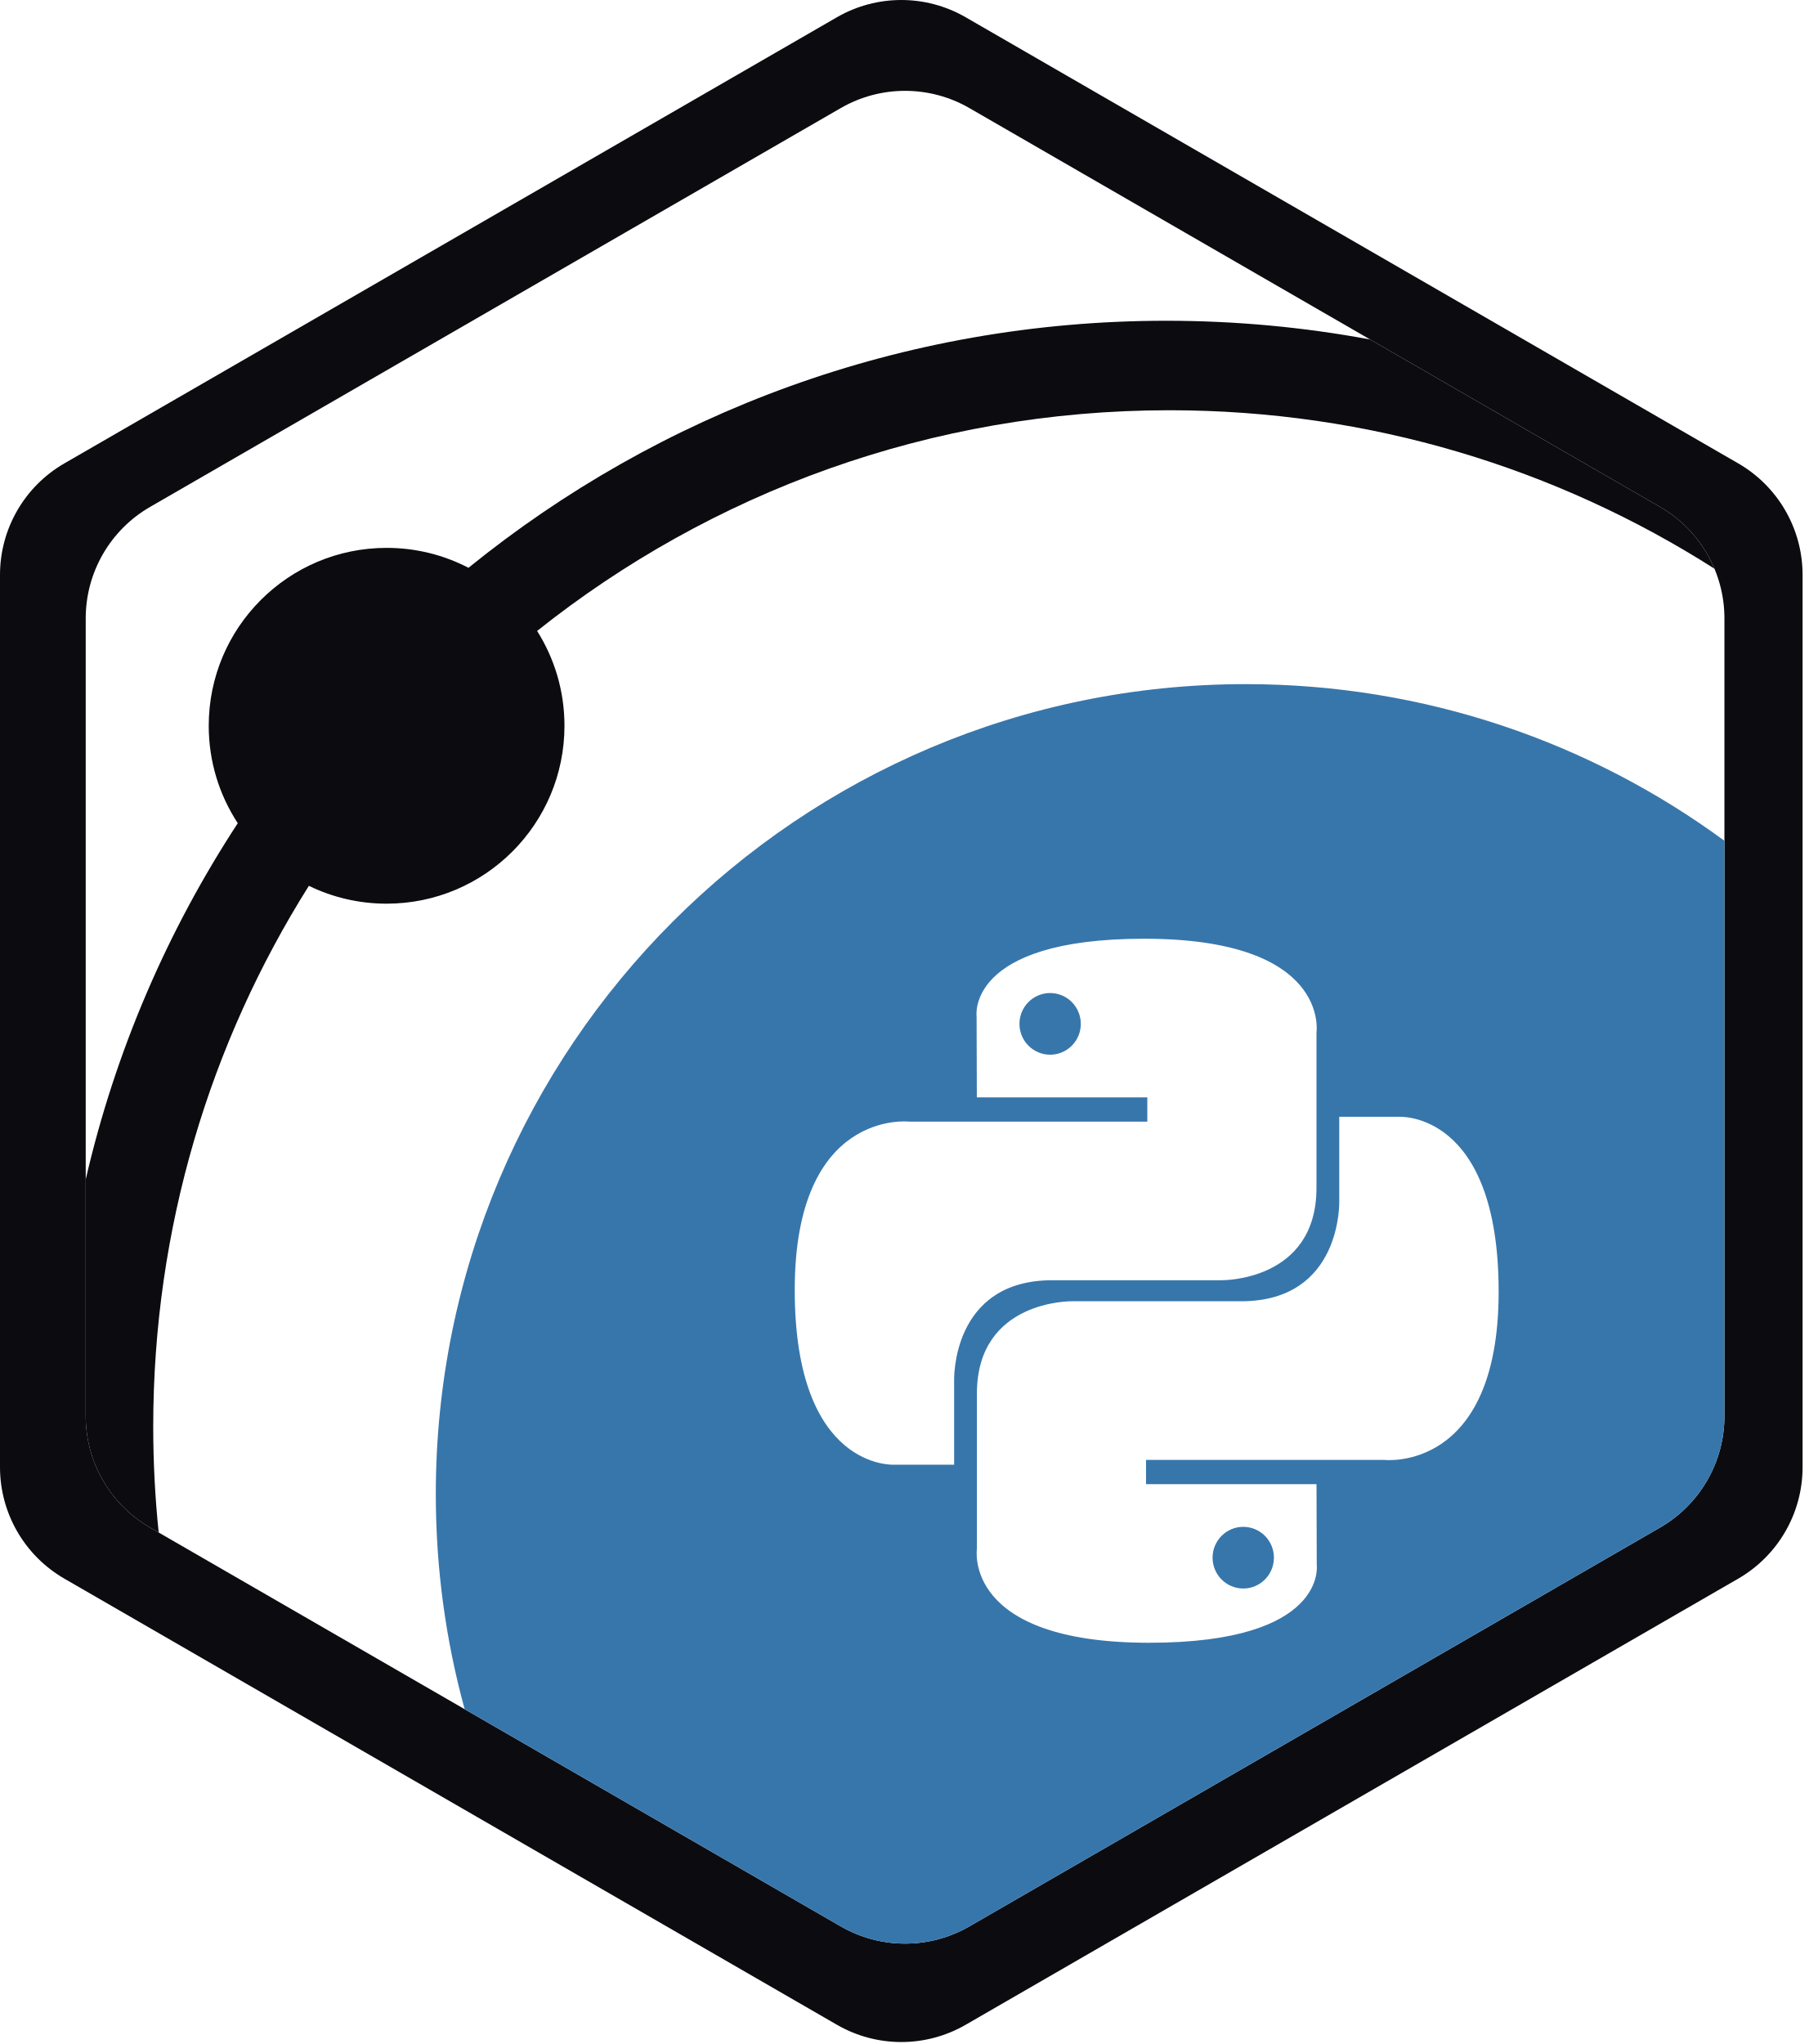
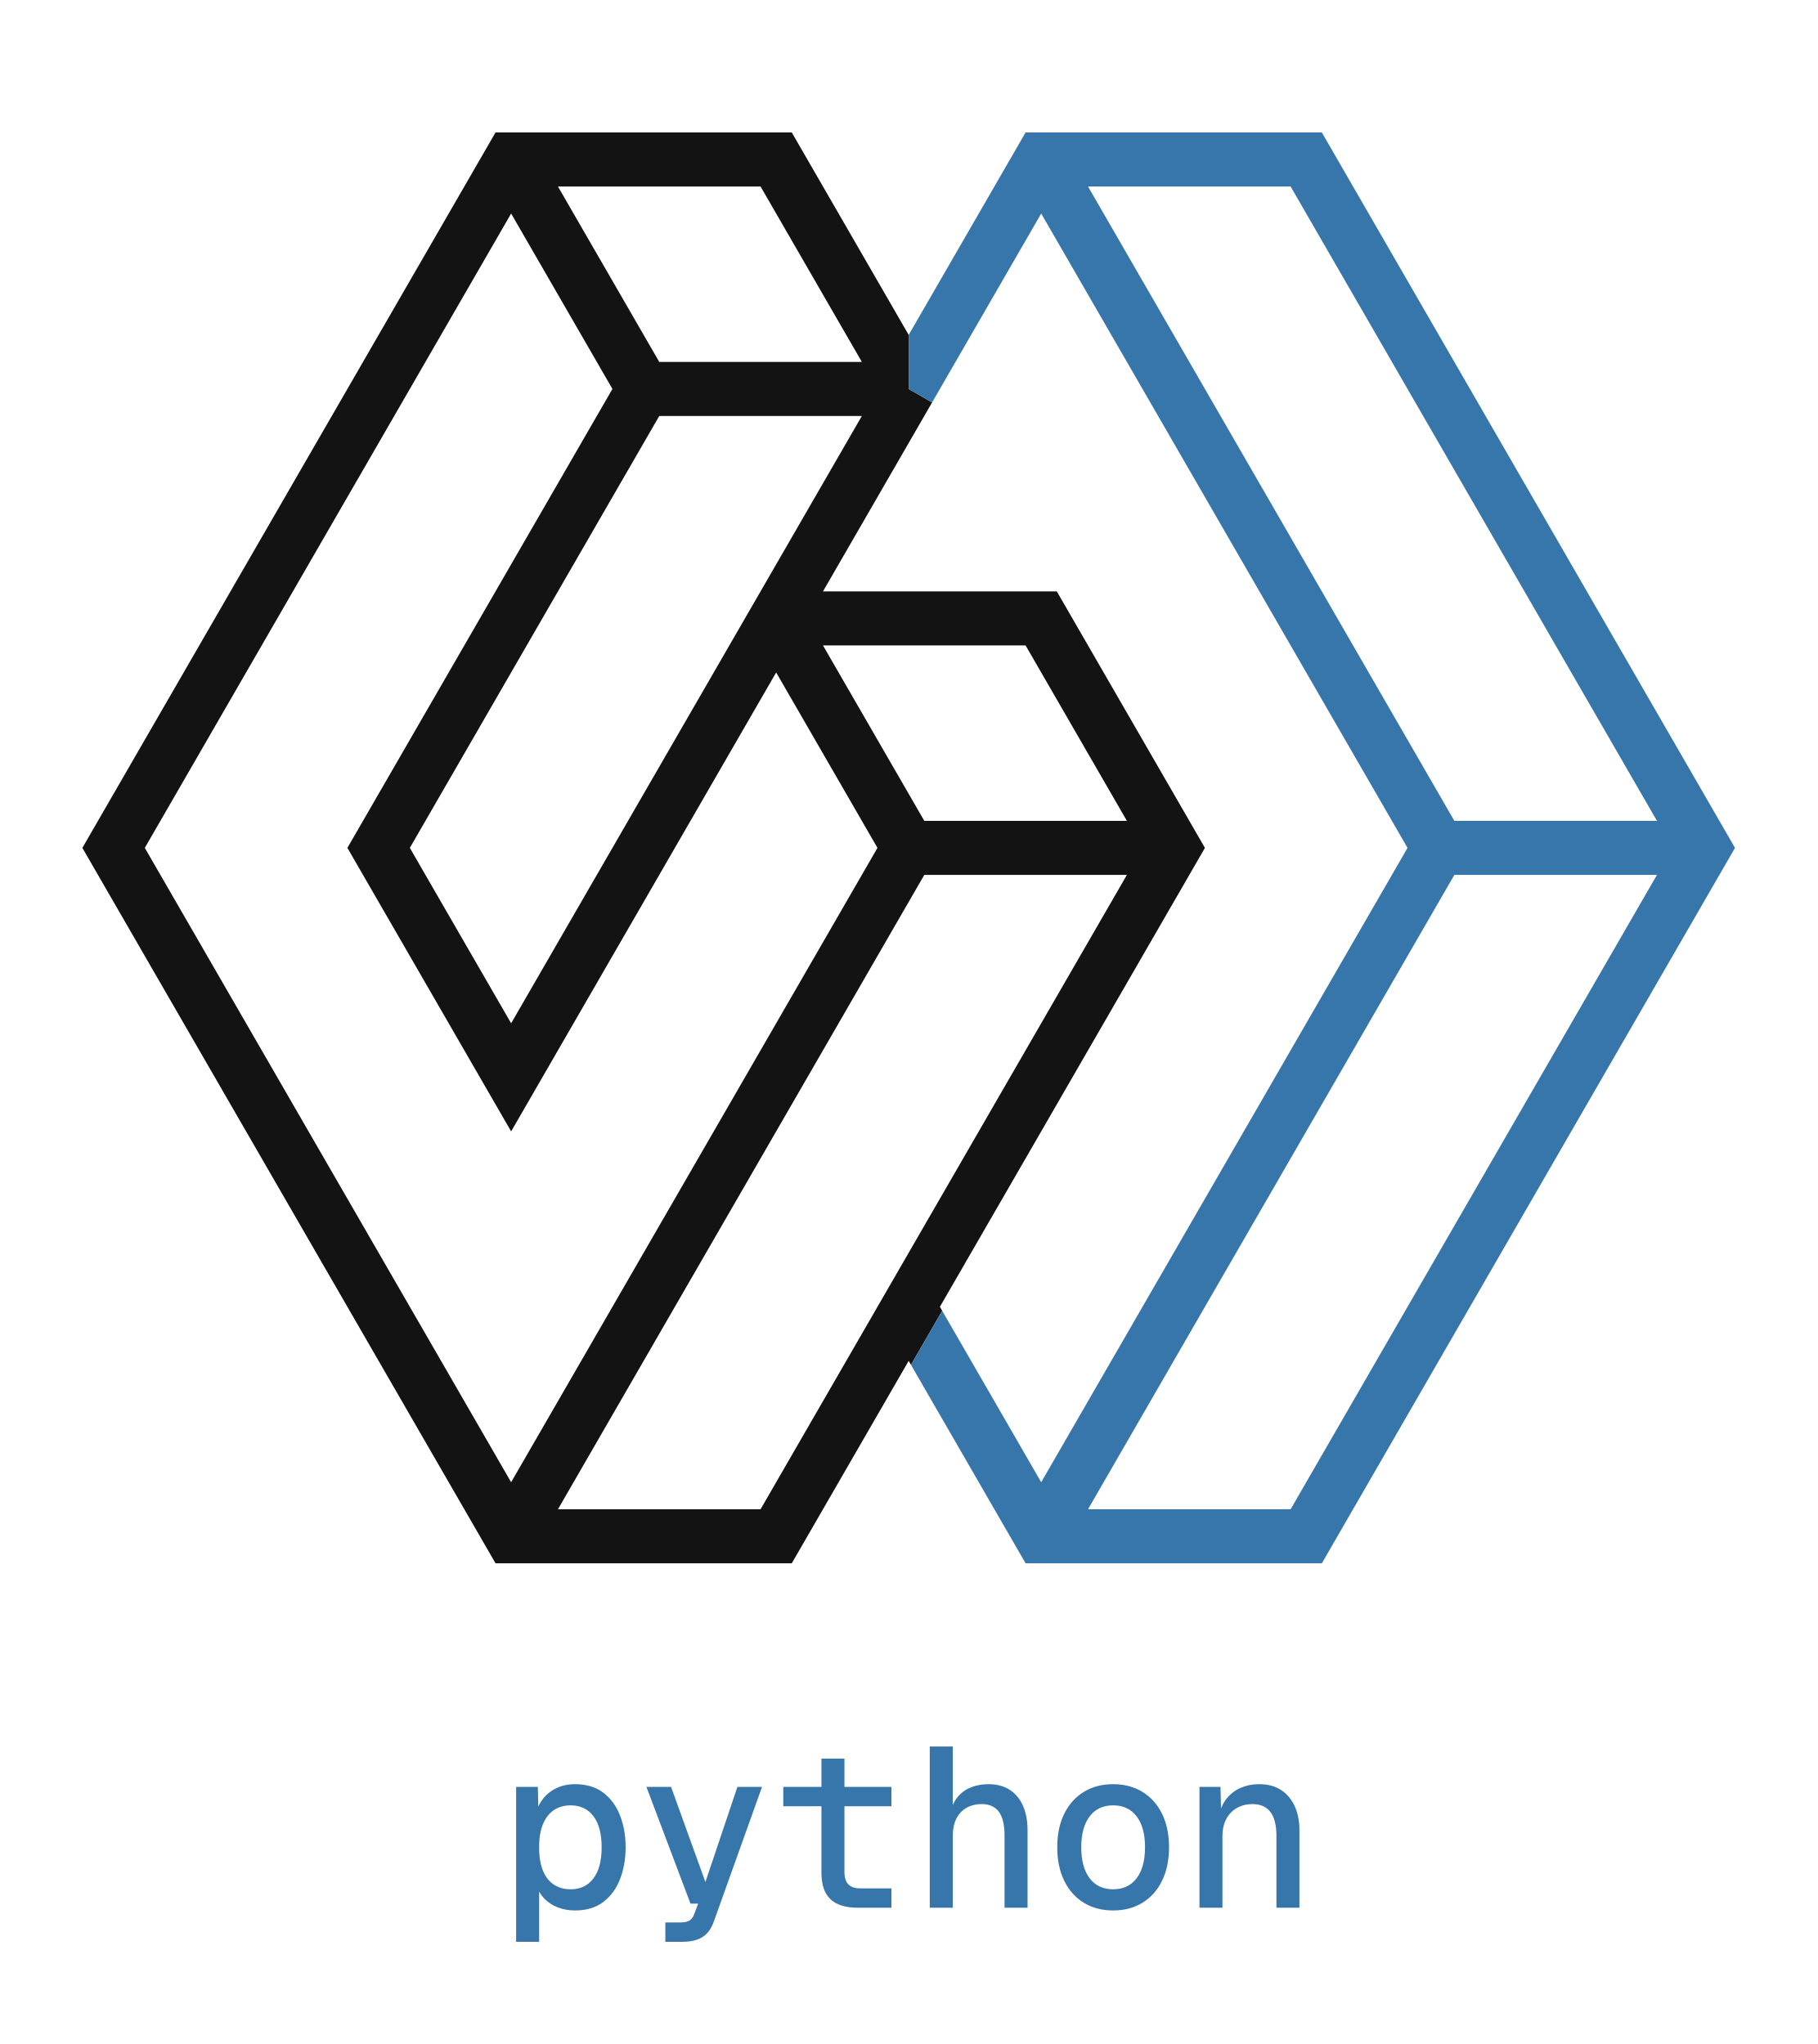
- <svg xmlns="http://www.w3.org/2000/svg" width="239" height="270" viewBox="0 0 239 270" fill="none">
-   <path fill-rule="evenodd" clip-rule="evenodd" d="M110.578 2.277C115.838 -0.759 122.318 -0.759 127.578 2.277L229.656 61.213C234.916 64.25 238.156 69.862 238.156 75.936V193.805C238.156 199.878 234.916 205.491 229.656 208.528L127.578 267.463C122.318 270.5 115.838 270.5 110.578 267.463L8.5 208.528C3.24 205.491 0 199.878 0 193.805V75.936C0 69.862 3.24 64.25 8.5 61.213L110.578 2.277ZM128.078 14.277C122.818 11.241 116.338 11.241 111.078 14.277L19.825 66.963C14.565 70 11.325 75.612 11.325 81.686V187.055C11.325 193.128 14.565 198.741 19.825 201.778L111.078 254.463C116.338 257.5 122.818 257.5 128.078 254.463L219.331 201.778C224.591 198.741 227.831 193.128 227.831 187.055V81.686C227.831 75.612 224.591 70 219.331 66.963L128.078 14.277Z" fill="#0C0C10" />
-   <path d="M164.257 201.685C165.332 201.685 166.363 202.114 167.123 202.878C167.883 203.642 168.31 204.678 168.31 205.759C168.309 206.839 167.883 207.876 167.123 208.64C166.363 209.404 165.332 209.833 164.257 209.833C163.182 209.833 162.152 209.403 161.392 208.64C160.632 207.876 160.204 206.839 160.204 205.759C160.204 204.678 160.632 203.642 161.392 202.878C162.152 202.114 163.182 201.685 164.257 201.685Z" fill="#3776AB" />
-   <path d="M138.743 131.173C139.818 131.173 140.848 131.602 141.608 132.366C142.368 133.13 142.796 134.167 142.796 135.247C142.796 136.328 142.368 137.364 141.608 138.128C140.848 138.892 139.818 139.321 138.743 139.321C137.668 139.321 136.637 138.892 135.877 138.128C135.117 137.364 134.691 136.327 134.69 135.247C134.69 134.167 135.117 133.13 135.877 132.366C136.637 131.602 137.668 131.173 138.743 131.173Z" fill="#3776AB" />
-   <path fill-rule="evenodd" clip-rule="evenodd" d="M164.578 90.37C188.243 90.37 210.113 98.054 227.831 111.061V187.055C227.831 193.128 224.591 198.741 219.331 201.777L128.078 254.463C122.818 257.5 116.338 257.5 111.078 254.463L61.391 225.775C58.906 216.73 57.578 207.205 57.578 197.37C57.578 138.276 105.484 90.37 164.578 90.37ZM184.81 147.521H176.941V158.633C176.941 158.633 177.37 171.889 163.968 171.889H141.624C141.624 171.889 129.068 171.681 129.068 184.085V204.591C129.061 204.641 127.213 217 151.83 217C175.439 217 173.968 206.708 173.968 206.708L173.937 196.048H151.412V192.846H182.889C182.889 192.846 198 194.569 198 170.622C198 146.719 184.857 147.519 184.81 147.521ZM151.17 124C127.556 124 129.027 134.292 129.027 134.292L129.058 144.957H151.583V148.159H120.111C120.111 148.159 105 146.436 105 170.383C105 194.287 118.144 193.481 118.19 193.479H126.059V182.367C126.059 182.367 125.63 169.111 139.032 169.111H161.376C161.376 169.111 173.932 169.314 173.932 156.915V136.409C173.939 136.36 175.788 124 151.17 124Z" fill="#3776AB" />
-   <path d="M154.078 42.37C163.283 42.37 172.288 43.221 181.022 44.845L219.331 66.963C222.606 68.854 225.097 71.743 226.512 75.12C205.702 61.87 180.998 54.191 154.5 54.191C122.921 54.191 93.89 65.096 70.963 83.343C73.252 86.969 74.578 91.265 74.578 95.87C74.578 108.849 64.057 119.37 51.078 119.37C47.395 119.37 43.911 118.522 40.809 117.012C27.782 137.701 20.244 162.194 20.244 188.448C20.244 193.172 20.489 197.838 20.965 202.436L19.825 201.777C14.565 198.741 11.325 193.128 11.325 187.055V155.802C15.25 138.791 22.138 122.914 31.415 108.741C28.99 105.044 27.578 100.622 27.578 95.87C27.578 82.891 38.099 72.37 51.078 72.37C54.979 72.37 58.657 73.321 61.895 75.003C87.07 54.596 119.146 42.37 154.078 42.37Z" fill="#0C0C10" />
+ <svg xmlns="http://www.w3.org/2000/svg" width="240" height="270" viewBox="0 0 240 270" fill="none">
+   <g transform="translate(120.00 112.00) scale(1.75)">
+     <defs>
+       <clipPath id="mi3">
+         <path d="M-400 -400H400V400H-400ZM0.000 -300.000L0.000 -34.641L10.000 -28.868L30.000 0.000L16.500 23.383L8.526 24.553L-18.388 71.170L-18.388 300.000L300.000 300.000L300.000 -300.000Z" clip-rule="evenodd" />
+       </clipPath>
+       <clipPath id="ma3">
+         <path d="M0.000 -300.000L0.000 -34.641L10.000 -28.868L30.000 0.000L16.500 23.383L8.526 24.553L-18.388 71.170L-18.388 300.000L300.000 300.000L300.000 -300.000Z" />
+       </clipPath>
+     </defs>
+     <path d="M-30.000 -51.962 L-20.000 -34.641 M-30.000 51.962 L0.000 0.000 L-10.000 -17.321 M-10.000 -17.321 L10.000 -17.321 L20.000 0.000 L-10.000 51.962 L-30.000 51.962 L-60.000 0.000 L-30.000 -51.962 L-10.000 -51.962 L0.000 -34.641 M0.000 -34.641 L-20.000 -34.641 L-40.000 0.000 L-30.000 17.321 L10.000 -51.962 L30.000 -51.962 L60.000 0.000 L30.000 51.962 L10.000 51.962 L0.000 34.641 M0.000 0.000 L20.000 0.000 M10.000 -51.962 L40.000 0.000 L10.000 51.962 M40.000 0.000 L60.000 0.000" stroke="#141314" clip-path="url(#mi3)" fill="none" stroke-width="4.080" stroke-linejoin="miter" stroke-miterlimit="4" stroke-linecap="butt" />
+     <path d="M-30.000 -51.962 L-20.000 -34.641 M-30.000 51.962 L0.000 0.000 L-10.000 -17.321 M-10.000 -17.321 L10.000 -17.321 L20.000 0.000 L-10.000 51.962 L-30.000 51.962 L-60.000 0.000 L-30.000 -51.962 L-10.000 -51.962 L0.000 -34.641 M0.000 -34.641 L-20.000 -34.641 L-40.000 0.000 L-30.000 17.321 L10.000 -51.962 L30.000 -51.962 L60.000 0.000 L30.000 51.962 L10.000 51.962 L0.000 34.641 M0.000 0.000 L20.000 0.000 M10.000 -51.962 L40.000 0.000 L10.000 51.962 M40.000 0.000 L60.000 0.000" stroke="#3776AB" clip-path="url(#ma3)" fill="none" stroke-width="4.080" stroke-linejoin="miter" stroke-miterlimit="4" stroke-linecap="butt" />
+   </g>
+   <path fill="#3776AB" d="M68.16 256.5V236.04H71.028L71.106 239.676L70.74 239.496Q71.346 237.63 72.708 236.655Q74.07 235.68 75.936 235.68Q78.228 235.68 79.71 236.832Q81.192 237.984 81.906 239.877Q82.62 241.77 82.62 244.02Q82.62 246.264 81.906 248.16Q81.192 250.056 79.71 251.208Q78.228 252.36 75.936 252.36Q74.694 252.36 73.644 251.949Q72.594 251.538 71.865 250.776Q71.136 250.014 70.812 248.94L71.196 248.526V256.5ZM75.36 249.564Q77.28 249.564 78.366 248.133Q79.452 246.702 79.452 244.02Q79.452 241.338 78.366 239.907Q77.28 238.476 75.36 238.476Q74.1 238.476 73.167 239.088Q72.234 239.7 71.715 240.936Q71.196 242.172 71.196 244.02Q71.196 245.868 71.703 247.104Q72.21 248.34 73.155 248.952Q74.1 249.564 75.36 249.564ZM87.864 256.5V253.944H89.808Q90.63 253.944 91.044 253.698Q91.458 253.452 91.668 252.864L92.196 251.46H91.188L85.368 236.04H88.62L93.156 248.604L97.38 236.04H100.632L94.272 253.812Q93.78 255.228 92.784 255.864Q91.788 256.5 90.108 256.5ZM113.292 252.0Q110.85 252.0 109.665 250.869Q108.48 249.738 108.48 247.404V232.302H111.516V247.272Q111.516 248.382 112.035 248.913Q112.554 249.444 113.616 249.444H117.72V252.0ZM103.44 238.596V236.04H117.72V238.596ZM122.784 252.0V230.7H125.82V239.526L125.508 239.388Q125.832 238.098 126.543 237.282Q127.254 236.466 128.28 236.073Q129.306 235.68 130.524 235.68Q132.216 235.68 133.368 236.439Q134.52 237.198 135.108 238.563Q135.696 239.928 135.696 241.722V252.0H132.66V242.484Q132.66 240.318 131.901 239.313Q131.142 238.308 129.642 238.308Q127.926 238.308 126.873 239.4Q125.82 240.492 125.82 242.592V252.0ZM147.0 252.36Q144.78 252.36 143.118 251.337Q141.456 250.314 140.538 248.433Q139.62 246.551 139.62 244.023Q139.62 241.464 140.538 239.595Q141.456 237.726 143.118 236.703Q144.78 235.68 147.0 235.68Q149.22 235.68 150.882 236.703Q152.544 237.726 153.462 239.594Q154.38 241.461 154.38 244.022Q154.38 246.552 153.462 248.433Q152.544 250.314 150.882 251.337Q149.22 252.36 147.0 252.36ZM147.0 249.564Q149.004 249.564 150.108 248.097Q151.212 246.63 151.212 244.017Q151.212 241.404 150.108 239.94Q149.004 238.476 147.0 238.476Q144.996 238.476 143.892 239.94Q142.788 241.404 142.788 244.017Q142.788 246.63 143.892 248.097Q144.996 249.564 147.0 249.564ZM158.4 252.0V236.04H161.178L161.28 240.204L160.944 239.964Q161.238 238.5 162.012 237.552Q162.786 236.604 163.887 236.142Q164.988 235.68 166.248 235.68Q168.048 235.68 169.224 236.478Q170.4 237.276 171 238.638Q171.6 240 171.6 241.71V252.0H168.564V242.496Q168.564 240.414 167.778 239.361Q166.992 238.308 165.378 238.308Q164.28 238.308 163.389 238.797Q162.498 239.286 161.967 240.228Q161.436 241.17 161.436 242.556V252.0Z" />
</svg>
